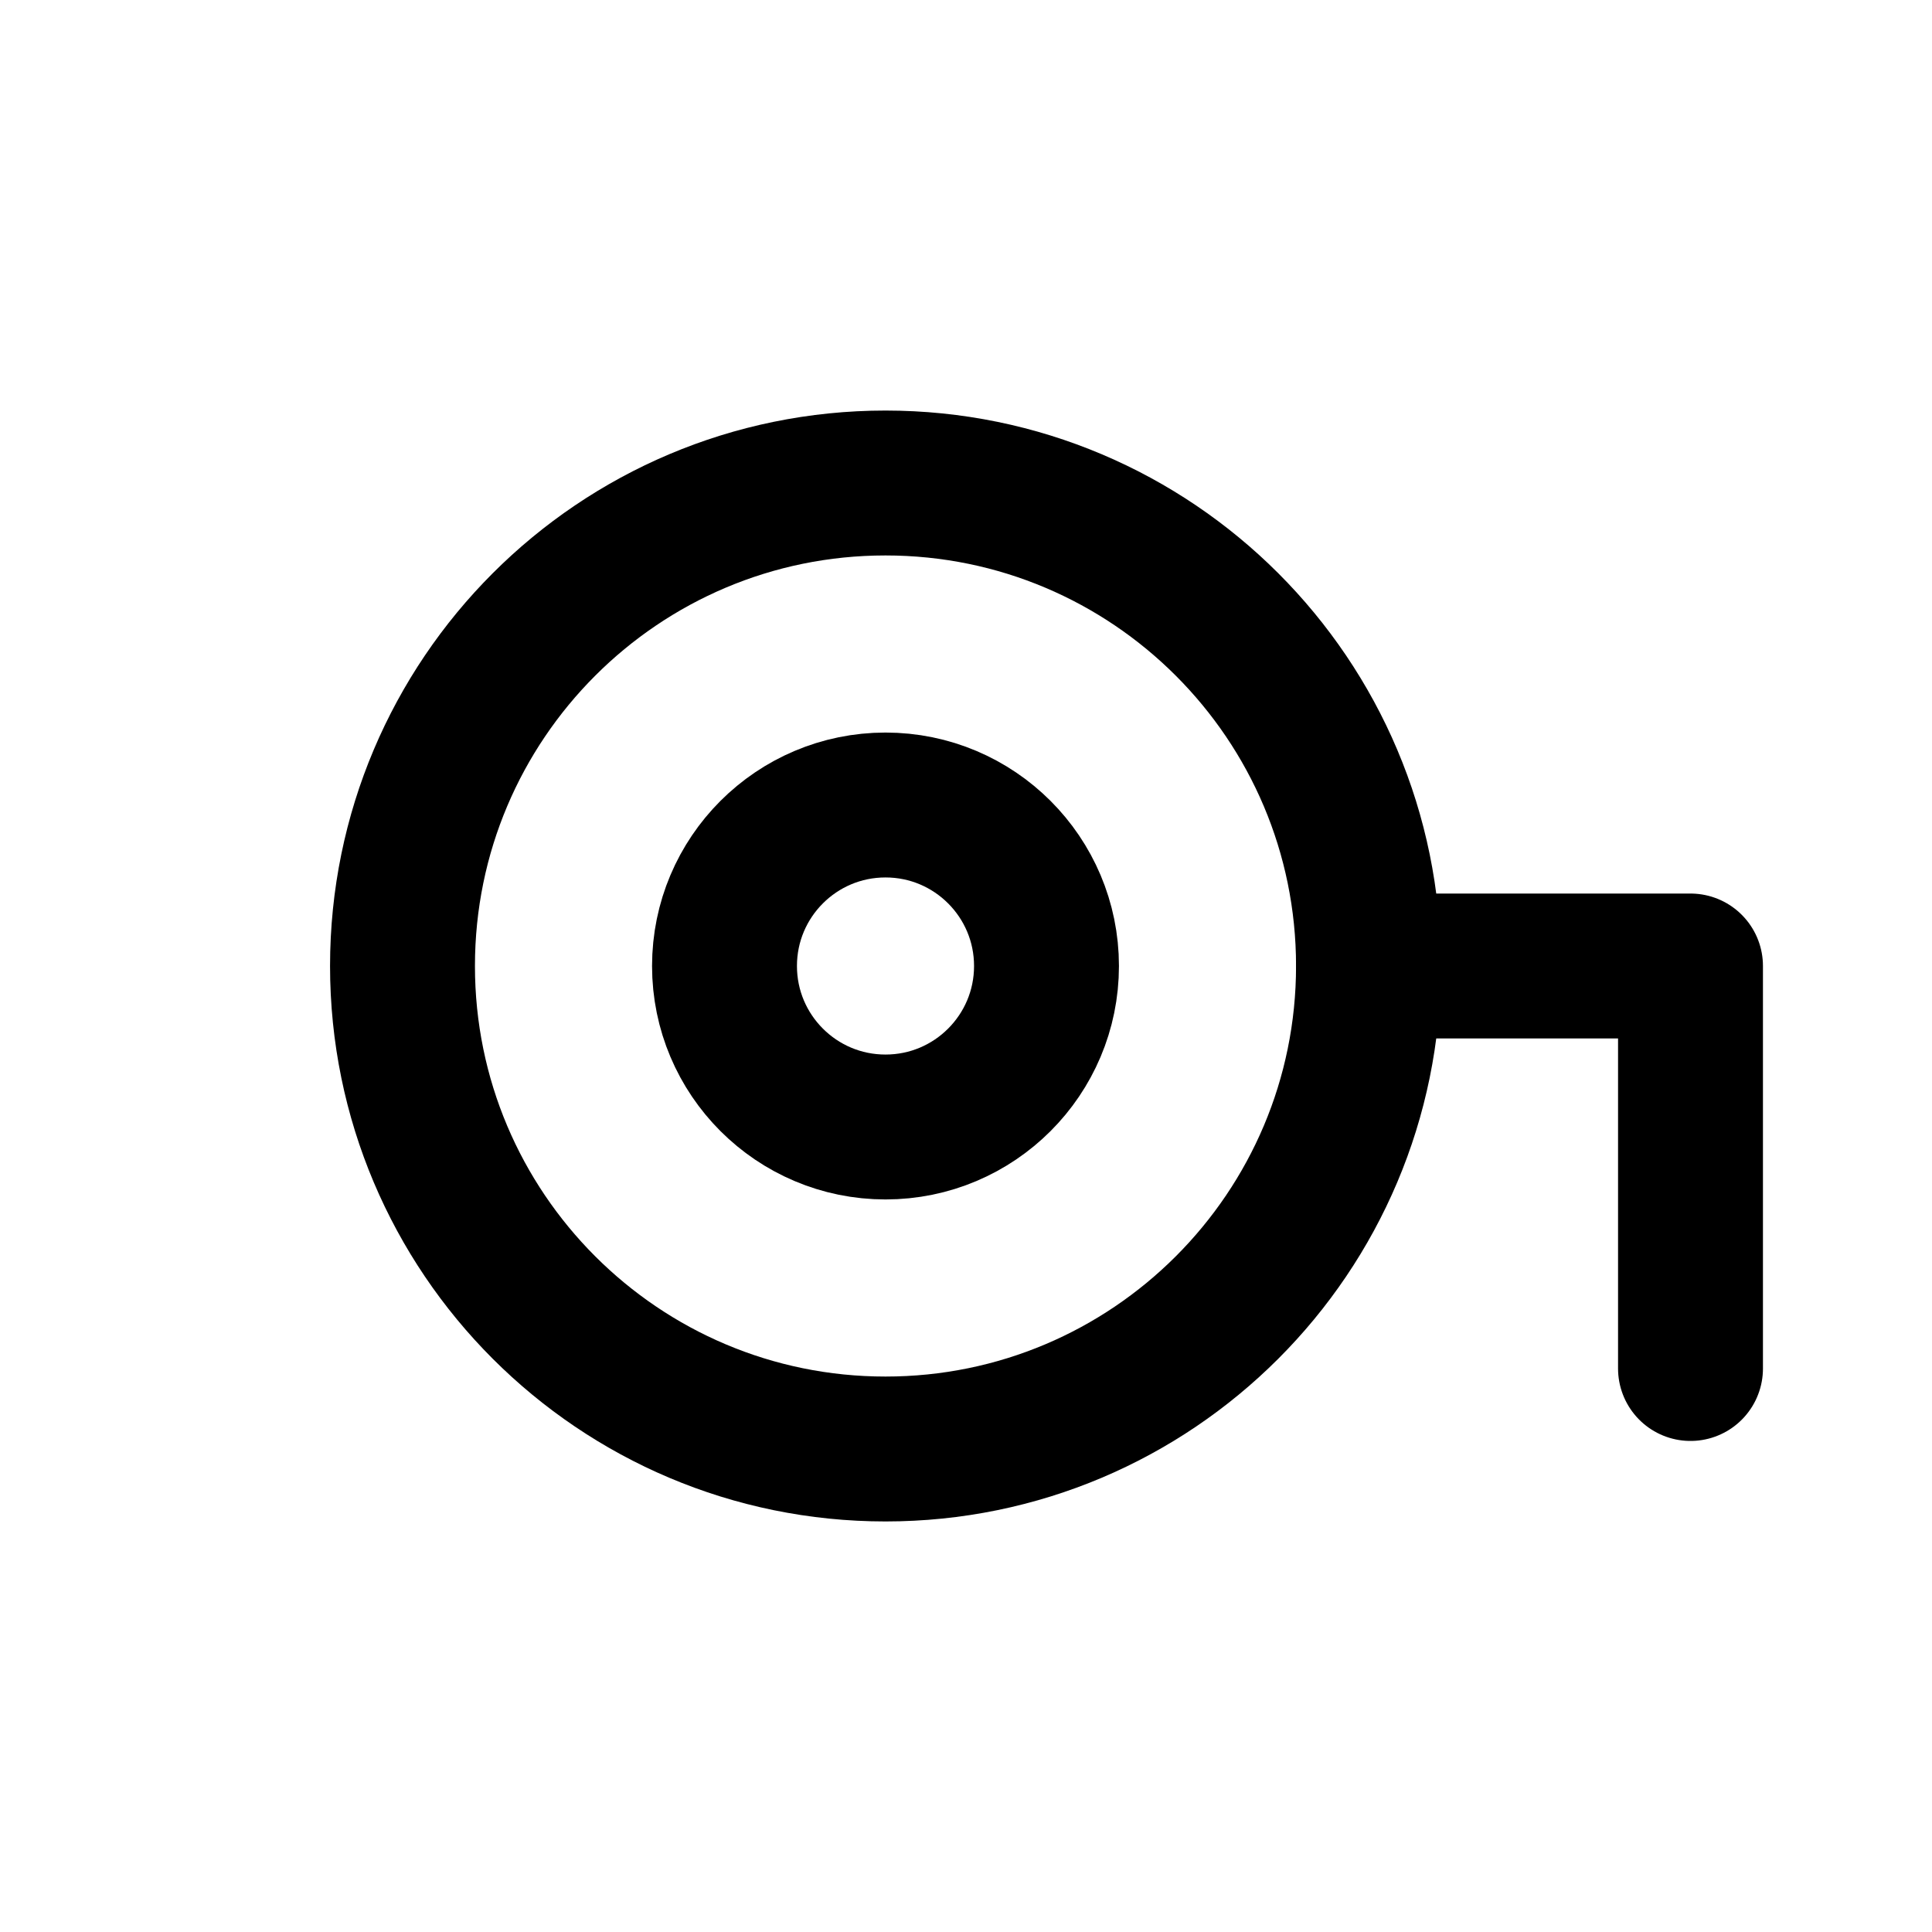
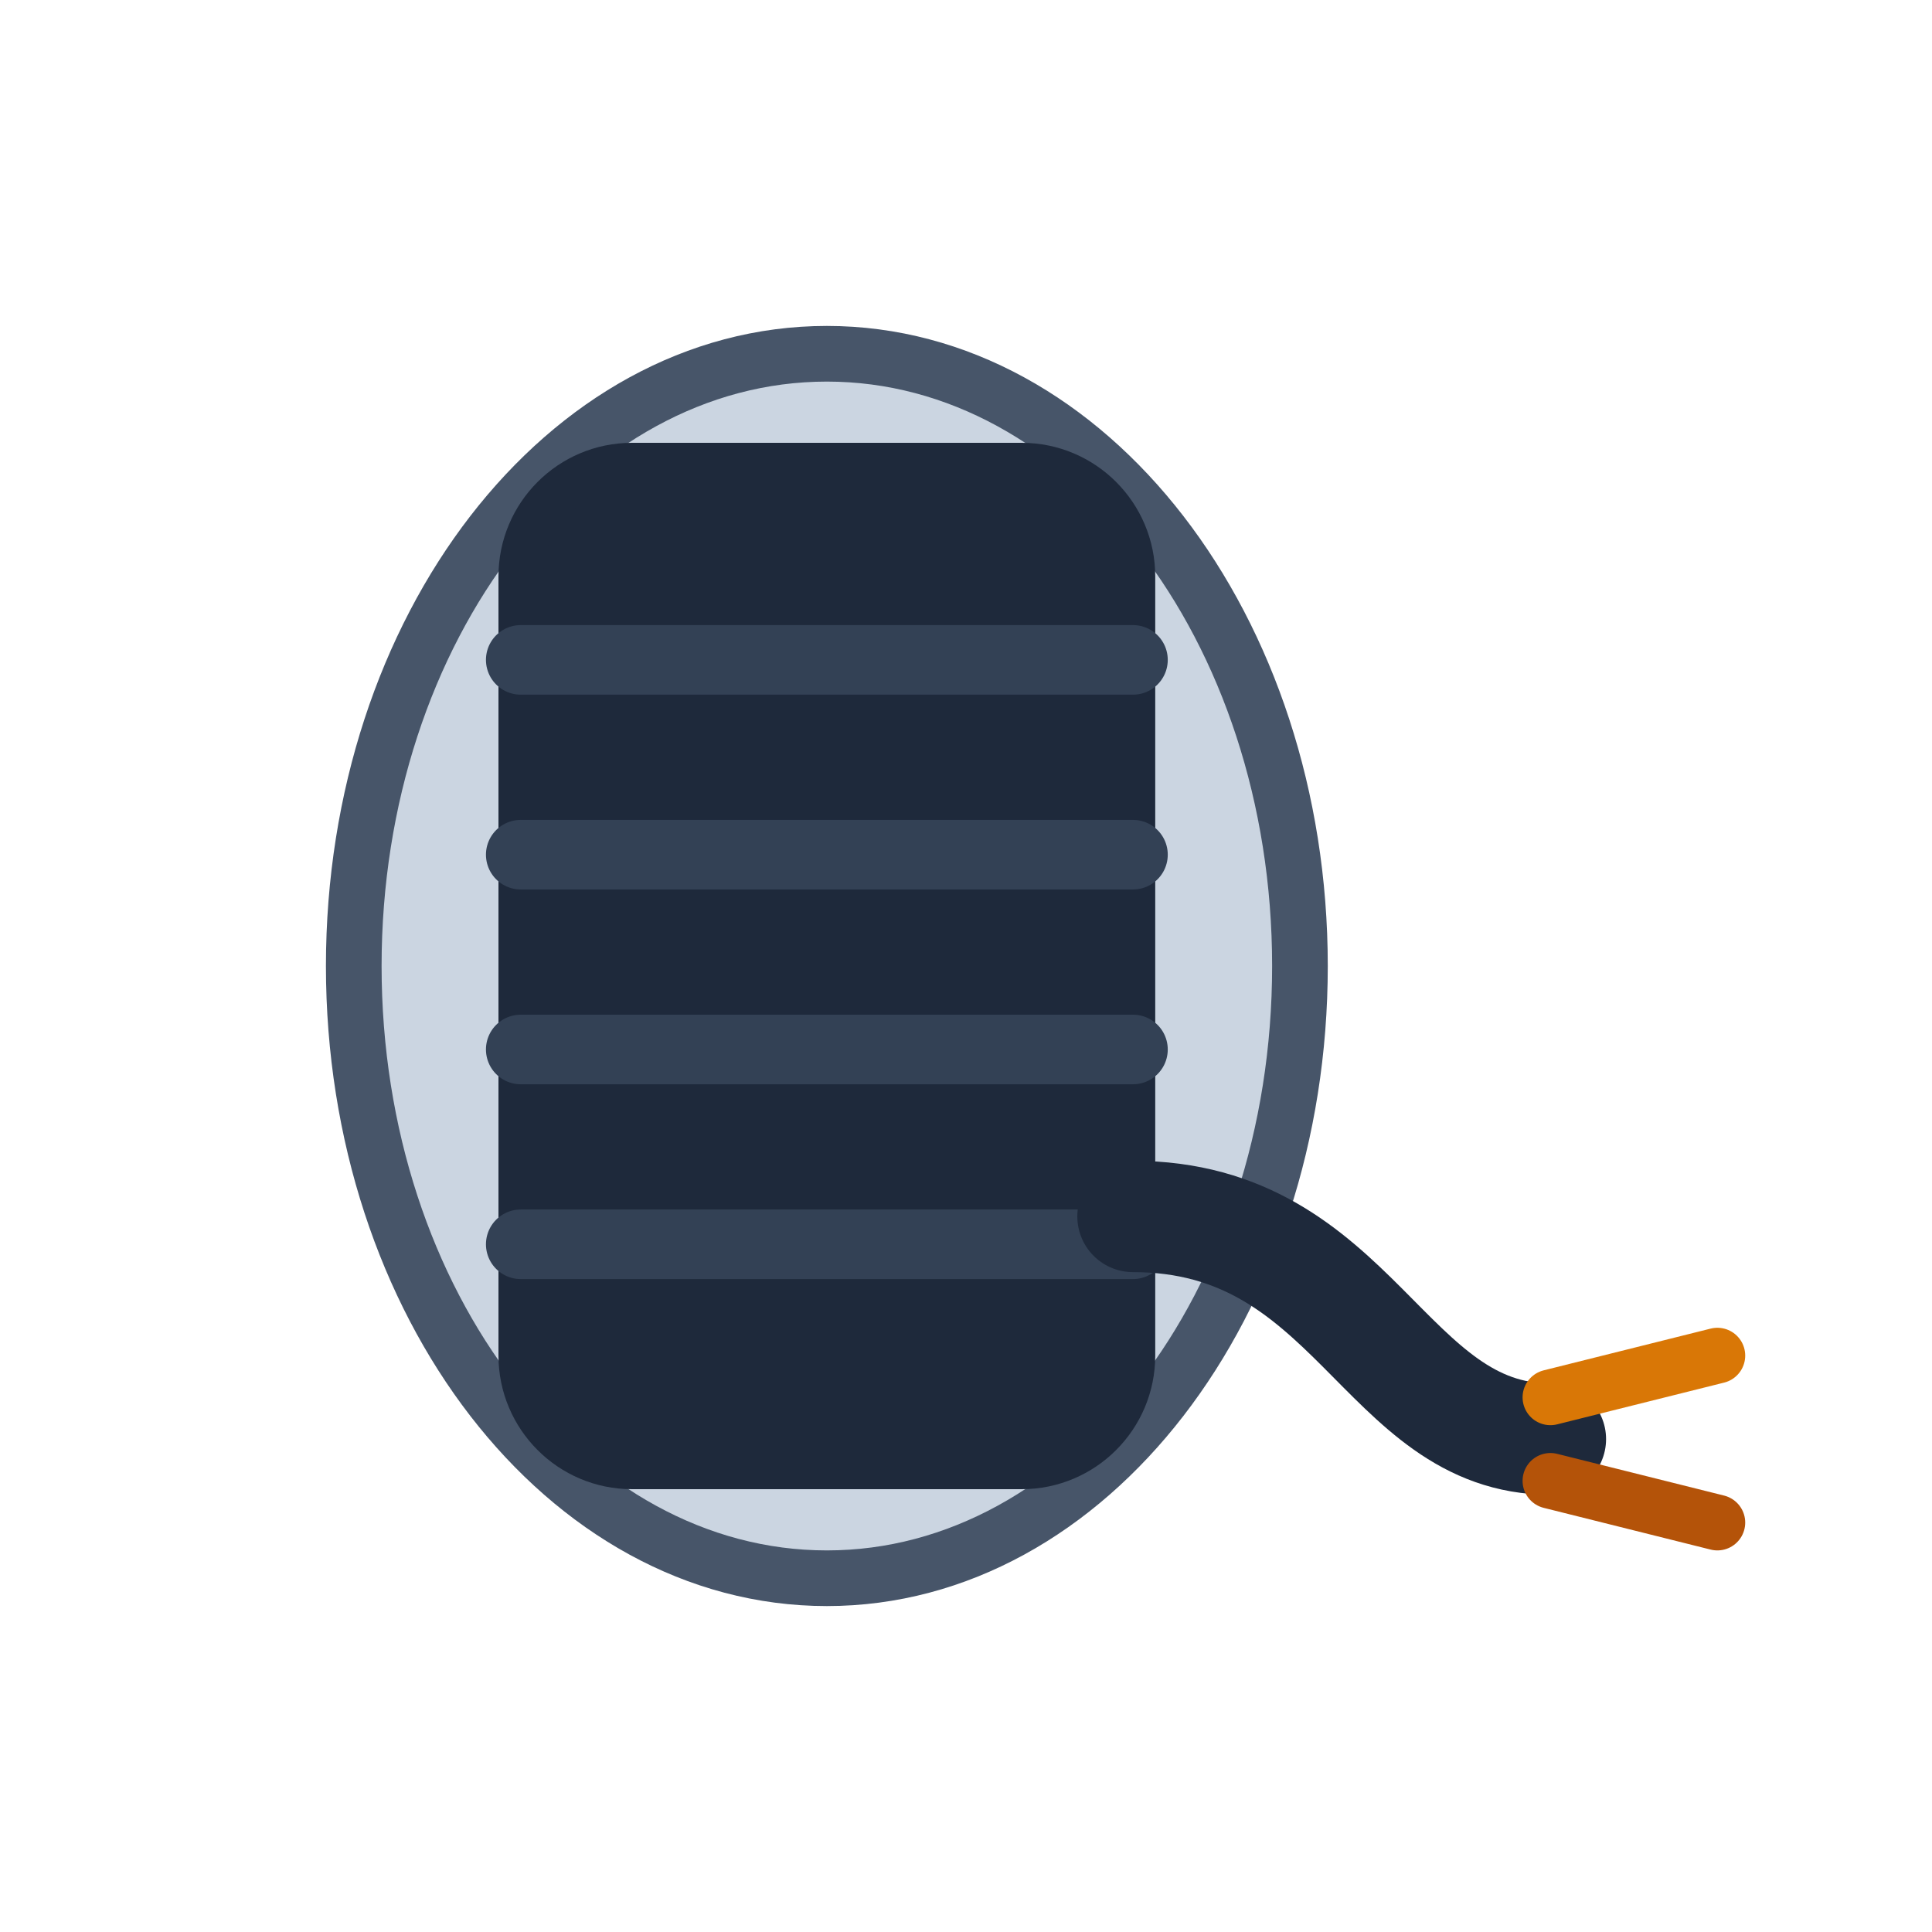
- <svg viewBox="0 0 24 24" fill="none" stroke="currentColor" stroke-width="1.8" stroke-linecap="round" stroke-linejoin="round">
-   <circle cx="11" cy="12" r="6" />
-   <circle cx="11" cy="12" r="2" />
-   <path d="M17 12h4v5" />
+ <svg xmlns="http://www.w3.org/2000/svg" viewBox="0 0 128 128" width="128" height="128">
+   <g data-normalized="1" transform="translate(5, 5) scale(0.921875)" stroke-linecap="round" stroke-linejoin="round">
+     <ellipse cx="54" cy="64" rx="34" ry="44" fill="#CBD5E1" stroke="#475569" stroke-width="4" />
+     <rect x="32" y="28" width="44" height="72" rx="8" fill="#1E293B" stroke="#1E293B" stroke-width="3.2" stroke-linejoin="round" />
+     <line x1="32" y1="42" x2="76" y2="42" stroke="#334155" stroke-width="5" />
+     <line x1="32" y1="56" x2="76" y2="56" stroke="#334155" stroke-width="5" />
+     <line x1="32" y1="70" x2="76" y2="70" stroke="#334155" stroke-width="5" />
+     <line x1="32" y1="84" x2="76" y2="84" stroke="#334155" stroke-width="5" />
+     <path d="M76 82 C92 82 94 98 106 98" fill="none" stroke="#1E293B" stroke-width="8" stroke-linecap="round" />
+     <line x1="106" y1="95" x2="118" y2="92" stroke="#D97706" stroke-width="4" stroke-linecap="round" />
+     <line x1="106" y1="101" x2="118" y2="104" stroke="#B45309" stroke-width="4" stroke-linecap="round" />
+   </g>
</svg>
